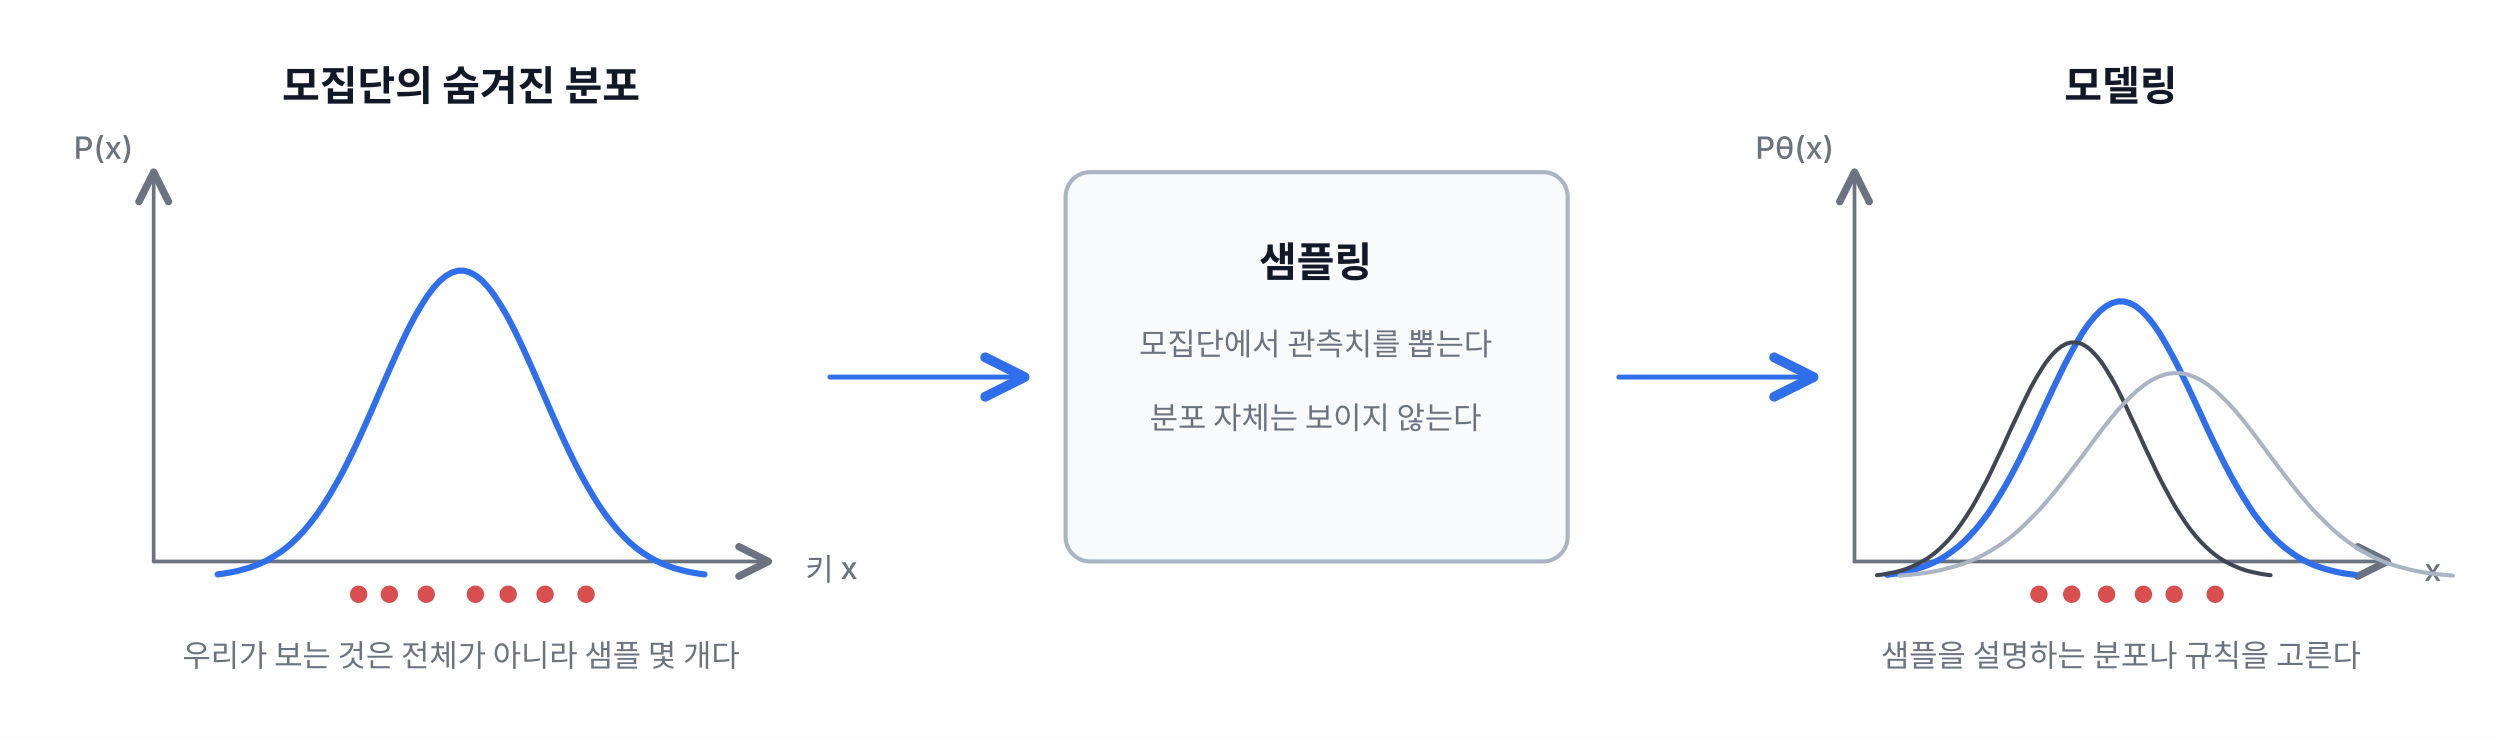
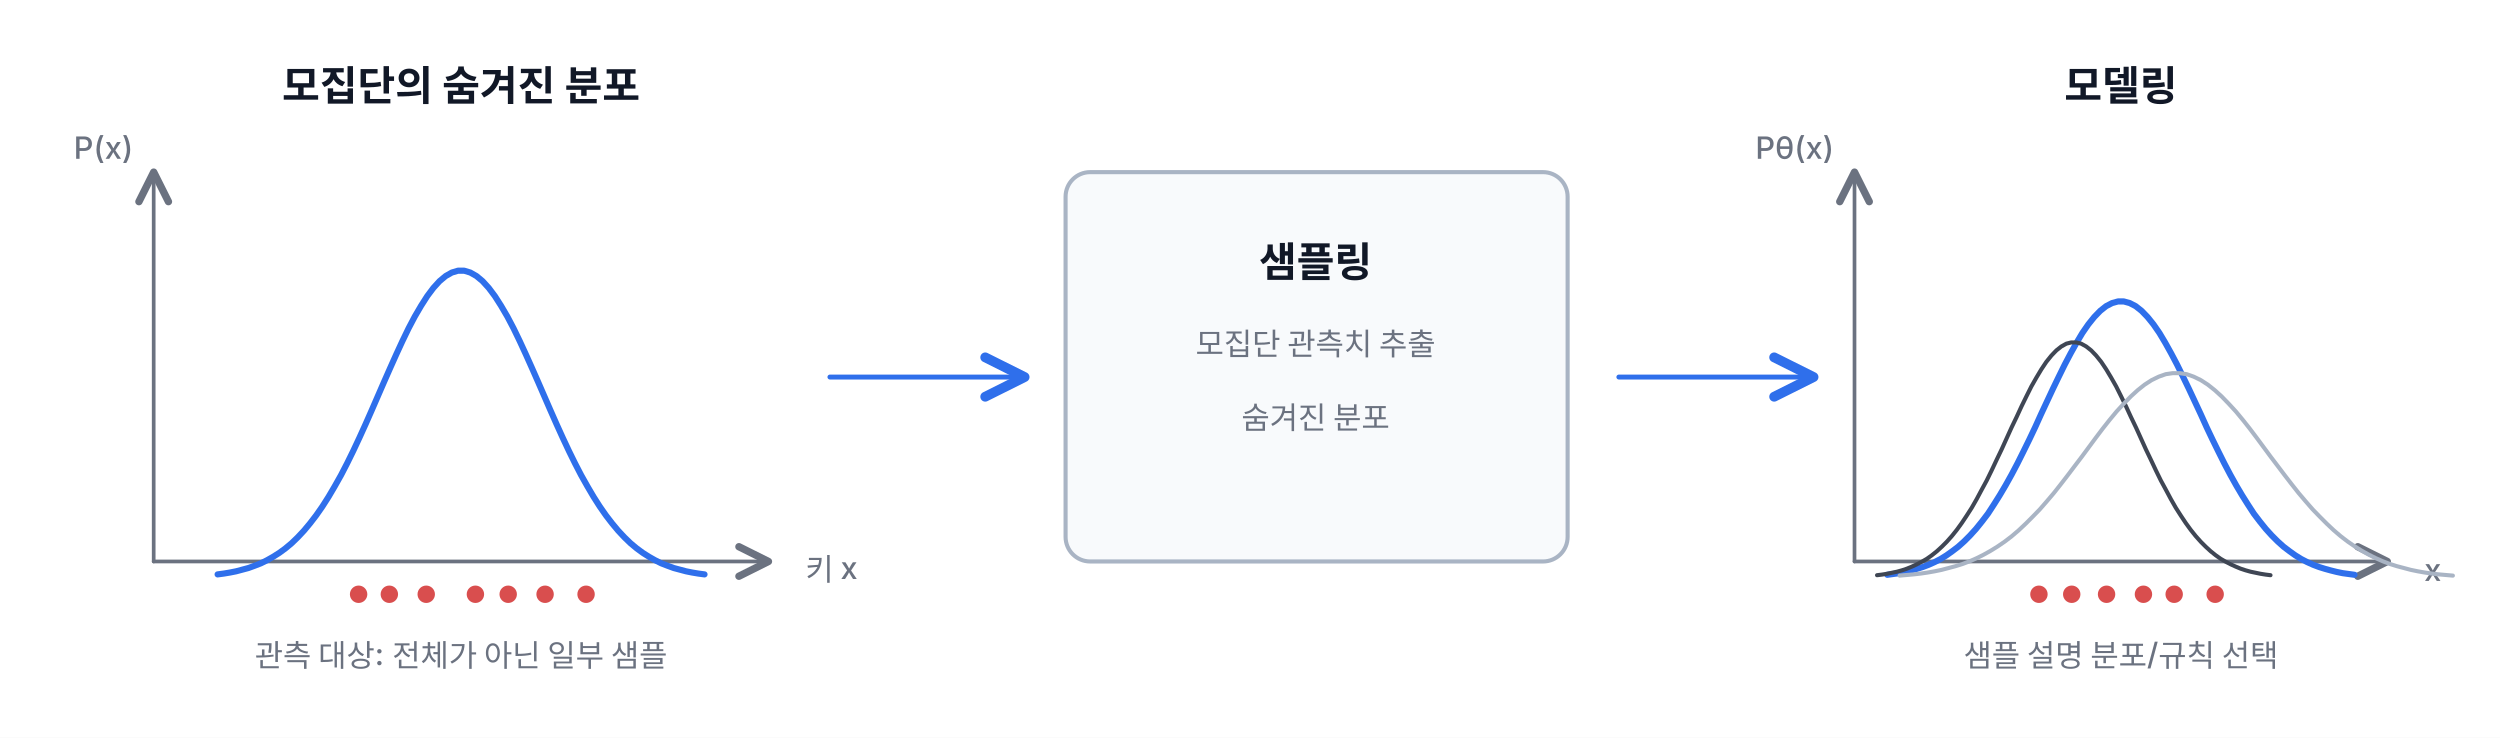
<svg xmlns="http://www.w3.org/2000/svg" viewBox="0 0 1220 360" width="1220" height="360" role="img">
  <defs>
    <style>
svg { font-family: Paperlogy, 'Pretendard Variable', Pretendard, 'Apple SD Gothic Neo', Inter, system-ui, sans-serif; background: #fff; }
.label { font-size: 20px; font-weight: 650; fill: #111827; }
.small { font-size: 15px; font-weight: 520; fill: #6B7280; }
.math { font-size: 17px; font-weight: 560; fill: #3F4654; }
</style>
    <marker id="arrow" markerWidth="12" markerHeight="12" refX="10" refY="6" orient="auto" markerUnits="strokeWidth">
      <path d="M2,2 L10,6 L2,10" fill="none" stroke="context-stroke" stroke-width="2" stroke-linecap="round" stroke-linejoin="round" />
    </marker>
  </defs>
  <rect width="100%" height="100%" fill="#FFFFFF" />
  <line x1="75.0" y1="274.0" x2="375.0" y2="274.0" stroke="#6B7280" stroke-width="1.8" stroke-linecap="round" marker-end="url(#arrow)" />
  <line x1="75.0" y1="274.0" x2="75.0" y2="84.0" stroke="#6B7280" stroke-width="1.8" stroke-linecap="round" marker-end="url(#arrow)" />
  <text class="small" x="393" y="278" text-anchor="start" dominant-baseline="middle">키 x</text>
  <text class="small" x="65" y="72" text-anchor="end" dominant-baseline="middle">P(x)</text>
  <path d="M 106.2 280.3 L 109.2 279.9 L 112.2 279.4 L 115.2 278.8 L 118.2 278.0 L 121.2 277.2 L 124.2 276.1 L 127.3 274.9 L 130.3 273.4 L 133.3 271.7 L 136.3 269.8 L 139.3 267.6 L 142.3 265.1 L 145.3 262.2 L 148.3 259.0 L 151.3 255.4 L 154.3 251.5 L 157.3 247.2 L 160.3 242.5 L 163.3 237.4 L 166.4 231.9 L 169.4 226.1 L 172.4 220.0 L 175.4 213.6 L 178.4 207.0 L 181.4 200.2 L 184.4 193.3 L 187.4 186.4 L 190.4 179.6 L 193.4 172.9 L 196.4 166.4 L 199.4 160.2 L 202.4 154.5 L 205.5 149.2 L 208.5 144.5 L 211.5 140.5 L 214.5 137.2 L 217.5 134.7 L 220.5 133.0 L 223.5 132.1 L 226.5 132.1 L 229.5 133.0 L 232.5 134.7 L 235.5 137.2 L 238.5 140.5 L 241.5 144.5 L 244.5 149.2 L 247.6 154.5 L 250.6 160.2 L 253.6 166.4 L 256.6 172.9 L 259.6 179.6 L 262.6 186.4 L 265.6 193.3 L 268.6 200.2 L 271.6 207.0 L 274.6 213.6 L 277.6 220.0 L 280.6 226.1 L 283.6 231.9 L 286.7 237.4 L 289.7 242.5 L 292.7 247.2 L 295.7 251.5 L 298.7 255.4 L 301.7 259.0 L 304.7 262.2 L 307.7 265.1 L 310.7 267.6 L 313.7 269.8 L 316.7 271.7 L 319.7 273.4 L 322.7 274.9 L 325.8 276.1 L 328.8 277.2 L 331.8 278.0 L 334.8 278.8 L 337.8 279.4 L 340.8 279.9 L 343.8 280.3" fill="none" stroke="#2F6FEB" stroke-width="3" stroke-linecap="round" stroke-linejoin="round" />
  <circle cx="175.0" cy="290.0" r="5" fill="#D94E4E" stroke="white" stroke-width="1.5" />
  <circle cx="190.0" cy="290.0" r="5" fill="#D94E4E" stroke="white" stroke-width="1.5" />
  <circle cx="208.0" cy="290.0" r="5" fill="#D94E4E" stroke="white" stroke-width="1.5" />
  <circle cx="232.0" cy="290.0" r="5" fill="#D94E4E" stroke="white" stroke-width="1.5" />
  <circle cx="248.0" cy="290.0" r="5" fill="#D94E4E" stroke="white" stroke-width="1.5" />
  <circle cx="266.0" cy="290.0" r="5" fill="#D94E4E" stroke="white" stroke-width="1.5" />
  <circle cx="286.0" cy="290.0" r="5" fill="#D94E4E" stroke="white" stroke-width="1.5" />
  <text class="label" x="225" y="42" text-anchor="middle" dominant-baseline="middle">모집단의 숨겨진 분포</text>
-   <text class="small" x="225" y="320" text-anchor="middle" dominant-baseline="middle">우리가 보는 것은 전체가 아니라 샘플 몇 개다</text>
+   <text class="small" x="225" y="320" text-anchor="middle" dominant-baseline="middle">관측 대상: 전체가 아닌 일부 샘플</text>
  <line x1="405.0" y1="184.0" x2="500.0" y2="184.0" stroke="#2F6FEB" stroke-width="2.4" stroke-linecap="round" marker-end="url(#arrow)" />
  <rect x="520" y="84" width="245" height="190" rx="12" fill="#F8FAFC" stroke="#A9B4C4" stroke-width="2" />
  <text class="label" x="642" y="128" text-anchor="middle" dominant-baseline="middle">샘플링</text>
-   <text class="small" x="642" y="168" text-anchor="middle" dominant-baseline="middle">모집단에서 관측치를 뽑는다</text>
-   <text class="small" x="642" y="204" text-anchor="middle" dominant-baseline="middle">분포 자체는 보이지 않는다</text>
+   <text class="small" x="642" y="168" text-anchor="middle" dominant-baseline="middle">모집단 관측치 추출</text>
+   <text class="small" x="642" y="204" text-anchor="middle" dominant-baseline="middle">숨겨진 분포</text>
  <line x1="790.0" y1="184.0" x2="885.0" y2="184.0" stroke="#2F6FEB" stroke-width="2.4" stroke-linecap="round" marker-end="url(#arrow)" />
  <line x1="905.0" y1="274.0" x2="1165.0" y2="274.0" stroke="#6B7280" stroke-width="1.8" stroke-linecap="round" marker-end="url(#arrow)" />
  <line x1="905.0" y1="274.0" x2="905.0" y2="84.0" stroke="#6B7280" stroke-width="1.8" stroke-linecap="round" marker-end="url(#arrow)" />
  <text class="small" x="1183" y="278" text-anchor="start" dominant-baseline="middle">x</text>
  <text class="small" x="895" y="72" text-anchor="end" dominant-baseline="middle">Pθ(x)</text>
  <path d="M 921.0 280.5 L 923.9 280.1 L 926.8 279.7 L 929.7 279.1 L 932.5 278.4 L 935.4 277.6 L 938.3 276.7 L 941.2 275.6 L 944.1 274.3 L 947.0 272.8 L 949.9 271.0 L 952.7 269.0 L 955.6 266.8 L 958.5 264.2 L 961.4 261.3 L 964.3 258.1 L 967.2 254.5 L 970.1 250.7 L 972.9 246.4 L 975.8 241.8 L 978.7 236.9 L 981.6 231.7 L 984.5 226.2 L 987.4 220.4 L 990.3 214.5 L 993.2 208.4 L 996.0 202.2 L 998.9 196.0 L 1001.8 189.8 L 1004.7 183.8 L 1007.6 177.9 L 1010.5 172.4 L 1013.4 167.2 L 1016.2 162.5 L 1019.1 158.3 L 1022.0 154.7 L 1024.9 151.7 L 1027.8 149.4 L 1030.7 147.9 L 1033.6 147.1 L 1036.4 147.1 L 1039.3 147.9 L 1042.2 149.4 L 1045.1 151.7 L 1048.0 154.7 L 1050.9 158.3 L 1053.8 162.5 L 1056.6 167.2 L 1059.5 172.4 L 1062.4 177.9 L 1065.3 183.8 L 1068.2 189.8 L 1071.1 196.0 L 1074.0 202.2 L 1076.8 208.4 L 1079.7 214.5 L 1082.6 220.4 L 1085.5 226.2 L 1088.4 231.7 L 1091.3 236.9 L 1094.2 241.8 L 1097.1 246.4 L 1099.9 250.7 L 1102.8 254.5 L 1105.7 258.1 L 1108.6 261.3 L 1111.5 264.2 L 1114.4 266.8 L 1117.3 269.0 L 1120.1 271.0 L 1123.0 272.8 L 1125.9 274.3 L 1128.8 275.6 L 1131.7 276.7 L 1134.6 277.6 L 1137.5 278.4 L 1140.3 279.1 L 1143.2 279.7 L 1146.1 280.1 L 1149.0 280.5" fill="none" stroke="#2F6FEB" stroke-width="3" stroke-linecap="round" stroke-linejoin="round" />
  <path d="M 916.0 280.7 L 918.4 280.4 L 920.9 280.0 L 923.3 279.5 L 925.7 279.0 L 928.2 278.3 L 930.6 277.5 L 933.0 276.5 L 935.4 275.4 L 937.9 274.1 L 940.3 272.7 L 942.7 271.0 L 945.2 269.0 L 947.6 266.8 L 950.0 264.4 L 952.5 261.6 L 954.9 258.6 L 957.3 255.3 L 959.7 251.7 L 962.2 247.8 L 964.6 243.6 L 967.0 239.1 L 969.5 234.5 L 971.9 229.6 L 974.3 224.5 L 976.8 219.3 L 979.2 214.0 L 981.6 208.7 L 984.1 203.5 L 986.5 198.3 L 988.9 193.4 L 991.3 188.6 L 993.8 184.2 L 996.2 180.2 L 998.6 176.6 L 1001.1 173.5 L 1003.5 171.0 L 1005.9 169.1 L 1008.4 167.7 L 1010.8 167.1 L 1013.2 167.1 L 1015.6 167.7 L 1018.1 169.1 L 1020.5 171.0 L 1022.9 173.5 L 1025.4 176.6 L 1027.8 180.2 L 1030.2 184.2 L 1032.7 188.6 L 1035.1 193.4 L 1037.5 198.3 L 1039.9 203.5 L 1042.4 208.7 L 1044.8 214.0 L 1047.2 219.3 L 1049.7 224.5 L 1052.1 229.6 L 1054.5 234.5 L 1057.0 239.1 L 1059.4 243.6 L 1061.8 247.8 L 1064.3 251.7 L 1066.7 255.3 L 1069.1 258.6 L 1071.5 261.6 L 1074.0 264.4 L 1076.4 266.8 L 1078.8 269.0 L 1081.3 271.0 L 1083.7 272.7 L 1086.1 274.1 L 1088.6 275.4 L 1091.0 276.5 L 1093.4 277.5 L 1095.8 278.3 L 1098.3 279.0 L 1100.7 279.5 L 1103.1 280.0 L 1105.6 280.4 L 1108.0 280.7" fill="none" stroke="#3F4654" stroke-width="2" stroke-linecap="round" stroke-linejoin="round" />
  <path d="M 927.0 280.9 L 930.4 280.6 L 933.8 280.3 L 937.3 279.9 L 940.7 279.4 L 944.1 278.8 L 947.5 278.1 L 950.9 277.2 L 954.3 276.3 L 957.8 275.2 L 961.2 273.9 L 964.6 272.4 L 968.0 270.7 L 971.4 268.8 L 974.8 266.7 L 978.3 264.3 L 981.7 261.7 L 985.1 258.8 L 988.5 255.6 L 991.9 252.2 L 995.4 248.6 L 998.8 244.7 L 1002.2 240.7 L 1005.6 236.4 L 1009.0 232.0 L 1012.4 227.5 L 1015.9 222.9 L 1019.3 218.3 L 1022.7 213.7 L 1026.1 209.2 L 1029.5 204.9 L 1032.9 200.8 L 1036.4 197.0 L 1039.8 193.5 L 1043.2 190.4 L 1046.6 187.7 L 1050.0 185.5 L 1053.5 183.8 L 1056.9 182.6 L 1060.3 182.1 L 1063.7 182.1 L 1067.1 182.6 L 1070.5 183.8 L 1074.0 185.5 L 1077.4 187.7 L 1080.8 190.4 L 1084.2 193.5 L 1087.6 197.0 L 1091.1 200.8 L 1094.5 204.9 L 1097.9 209.2 L 1101.3 213.7 L 1104.7 218.3 L 1108.1 222.9 L 1111.6 227.5 L 1115.0 232.0 L 1118.4 236.4 L 1121.8 240.7 L 1125.2 244.7 L 1128.6 248.6 L 1132.1 252.2 L 1135.5 255.6 L 1138.9 258.8 L 1142.3 261.7 L 1145.7 264.3 L 1149.2 266.7 L 1152.6 268.8 L 1156.0 270.7 L 1159.4 272.4 L 1162.8 273.9 L 1166.2 275.2 L 1169.7 276.3 L 1173.1 277.2 L 1176.5 278.1 L 1179.9 278.8 L 1183.3 279.4 L 1186.7 279.9 L 1190.2 280.3 L 1193.6 280.6 L 1197.0 280.9" fill="none" stroke="#A9B4C4" stroke-width="2" stroke-linecap="round" stroke-linejoin="round" />
  <circle cx="995.0" cy="290.0" r="5" fill="#D94E4E" stroke="white" stroke-width="1.5" />
  <circle cx="1011.0" cy="290.0" r="5" fill="#D94E4E" stroke="white" stroke-width="1.5" />
  <circle cx="1028.0" cy="290.0" r="5" fill="#D94E4E" stroke="white" stroke-width="1.5" />
  <circle cx="1046.0" cy="290.0" r="5" fill="#D94E4E" stroke="white" stroke-width="1.5" />
  <circle cx="1061.0" cy="290.0" r="5" fill="#D94E4E" stroke="white" stroke-width="1.5" />
  <circle cx="1081.0" cy="290.0" r="5" fill="#D94E4E" stroke="white" stroke-width="1.5" />
  <text class="label" x="1035" y="42" text-anchor="middle" dominant-baseline="middle">모델링</text>
-   <text class="small" x="1035" y="320" text-anchor="middle" dominant-baseline="middle">샘플을 설명하는 분포나 규칙을 고른다</text>
+   <text class="small" x="1035" y="320" text-anchor="middle" dominant-baseline="middle">샘플 설명 분포/규칙 선택</text>
</svg>
